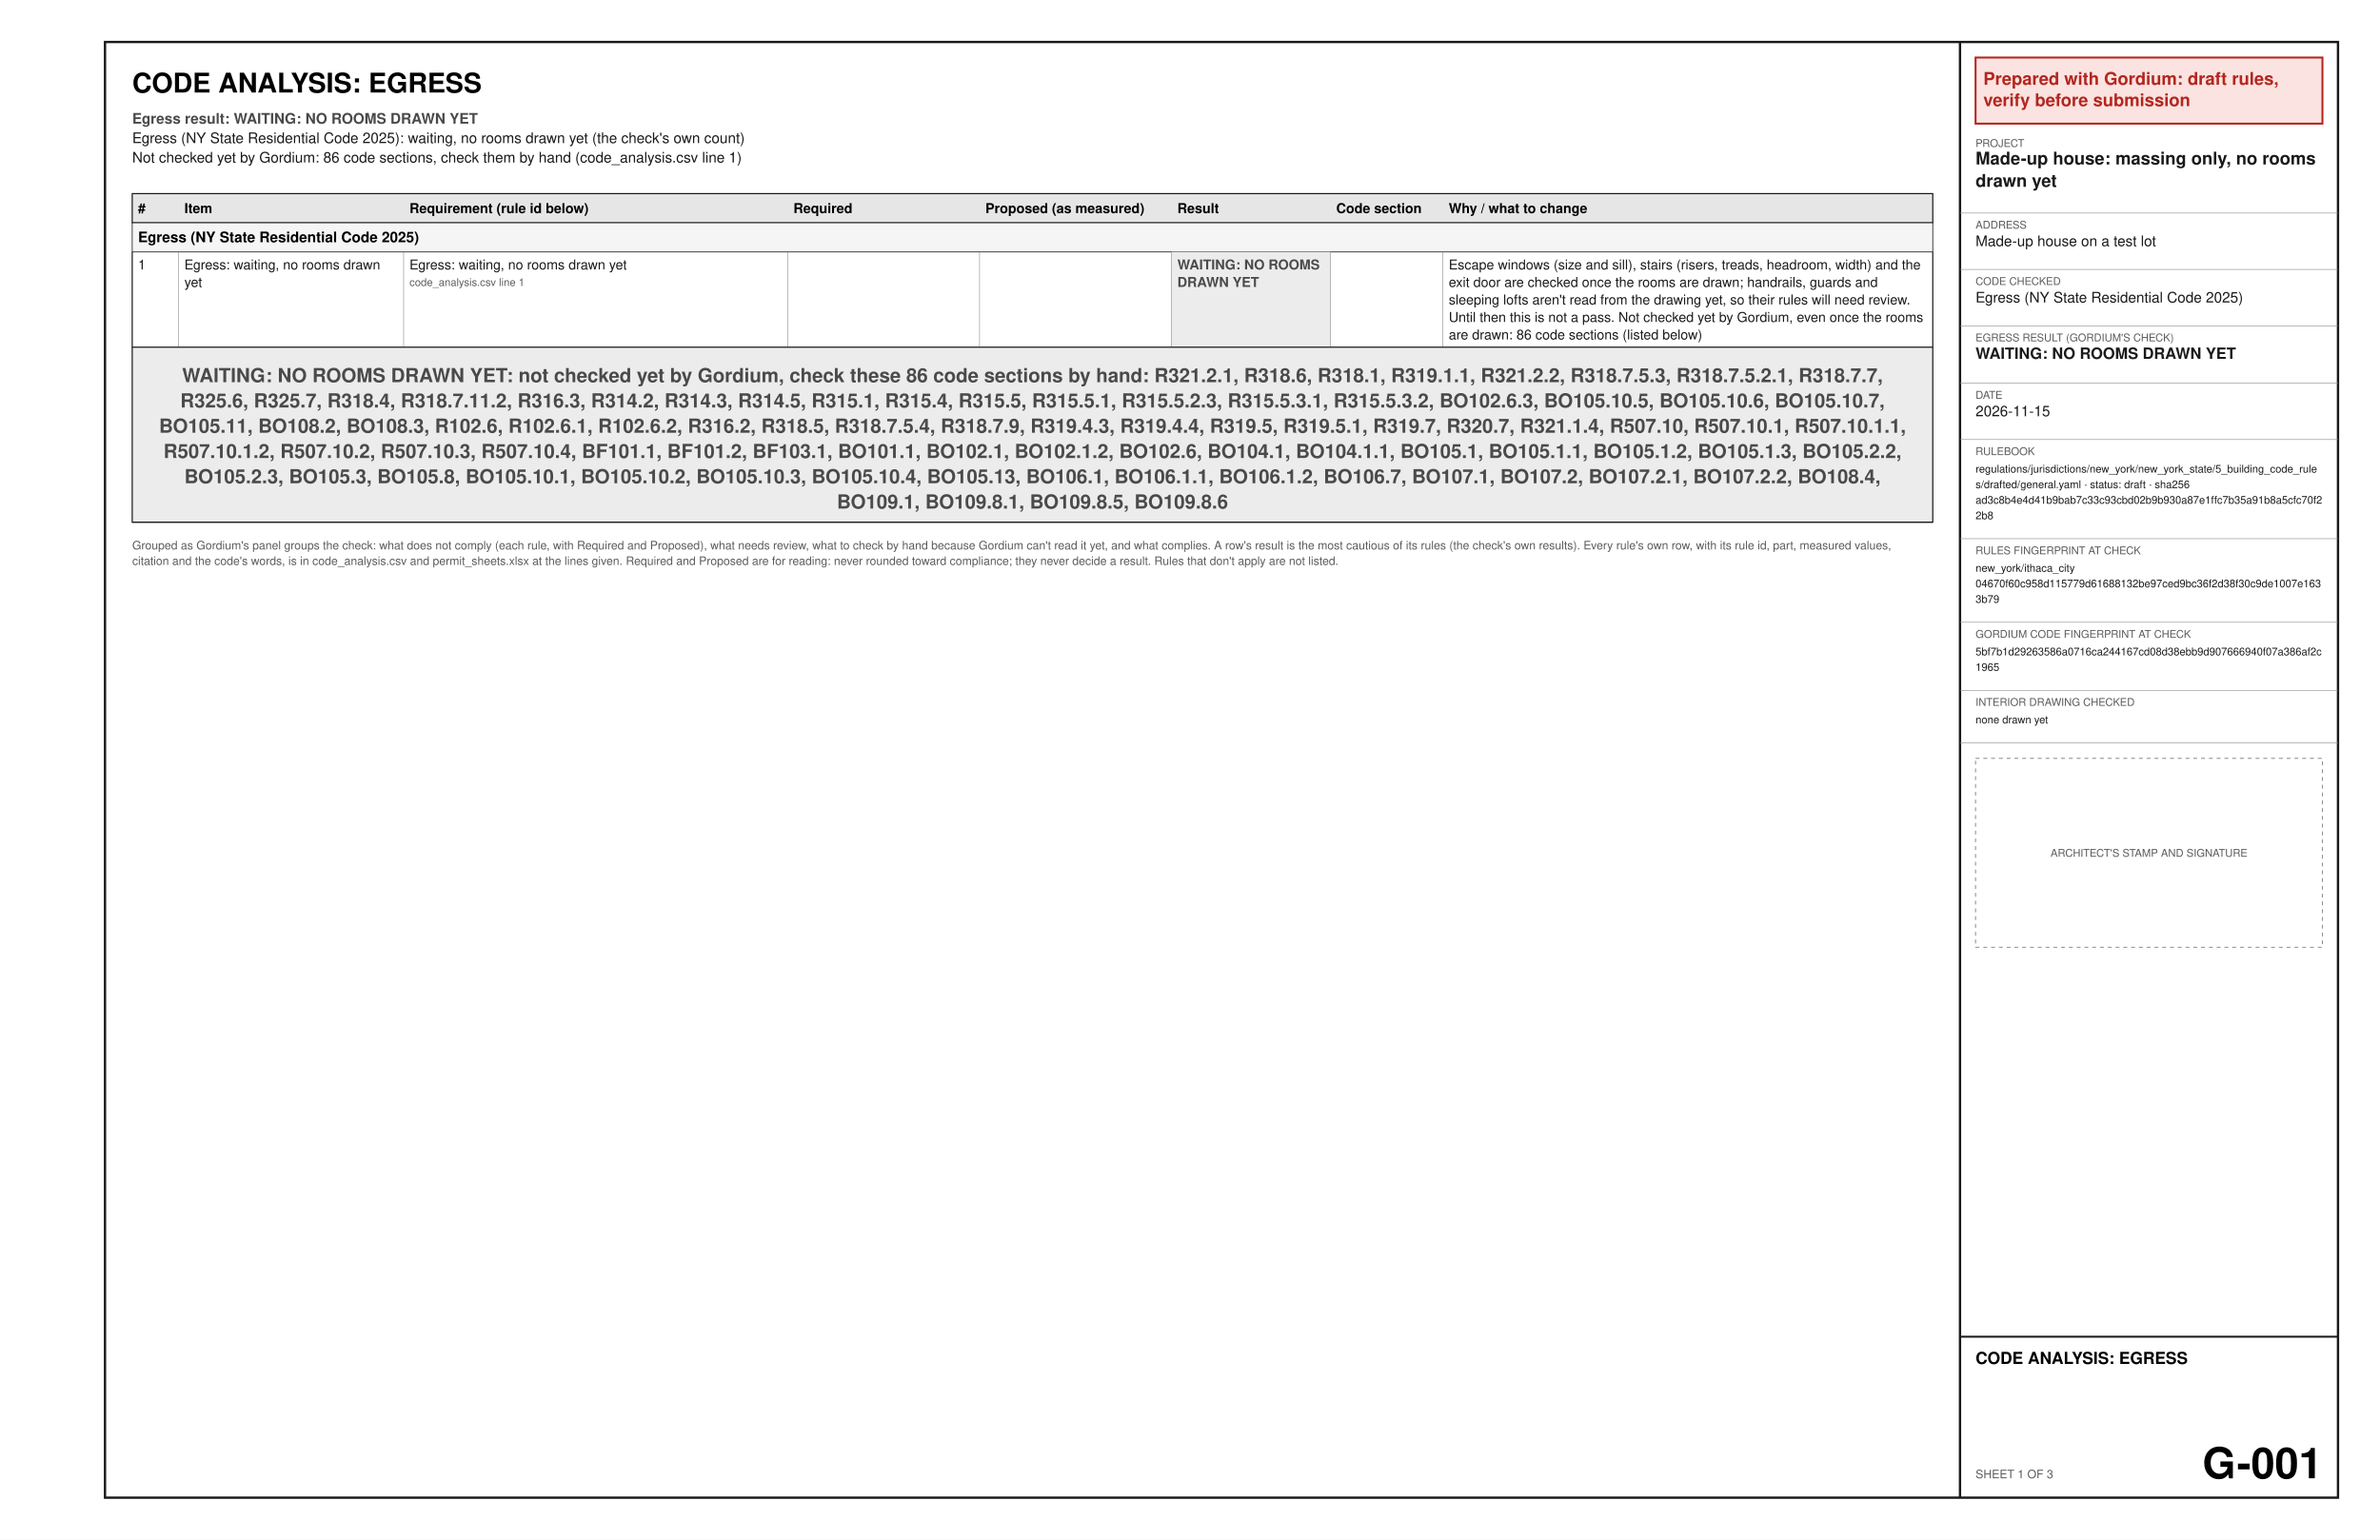
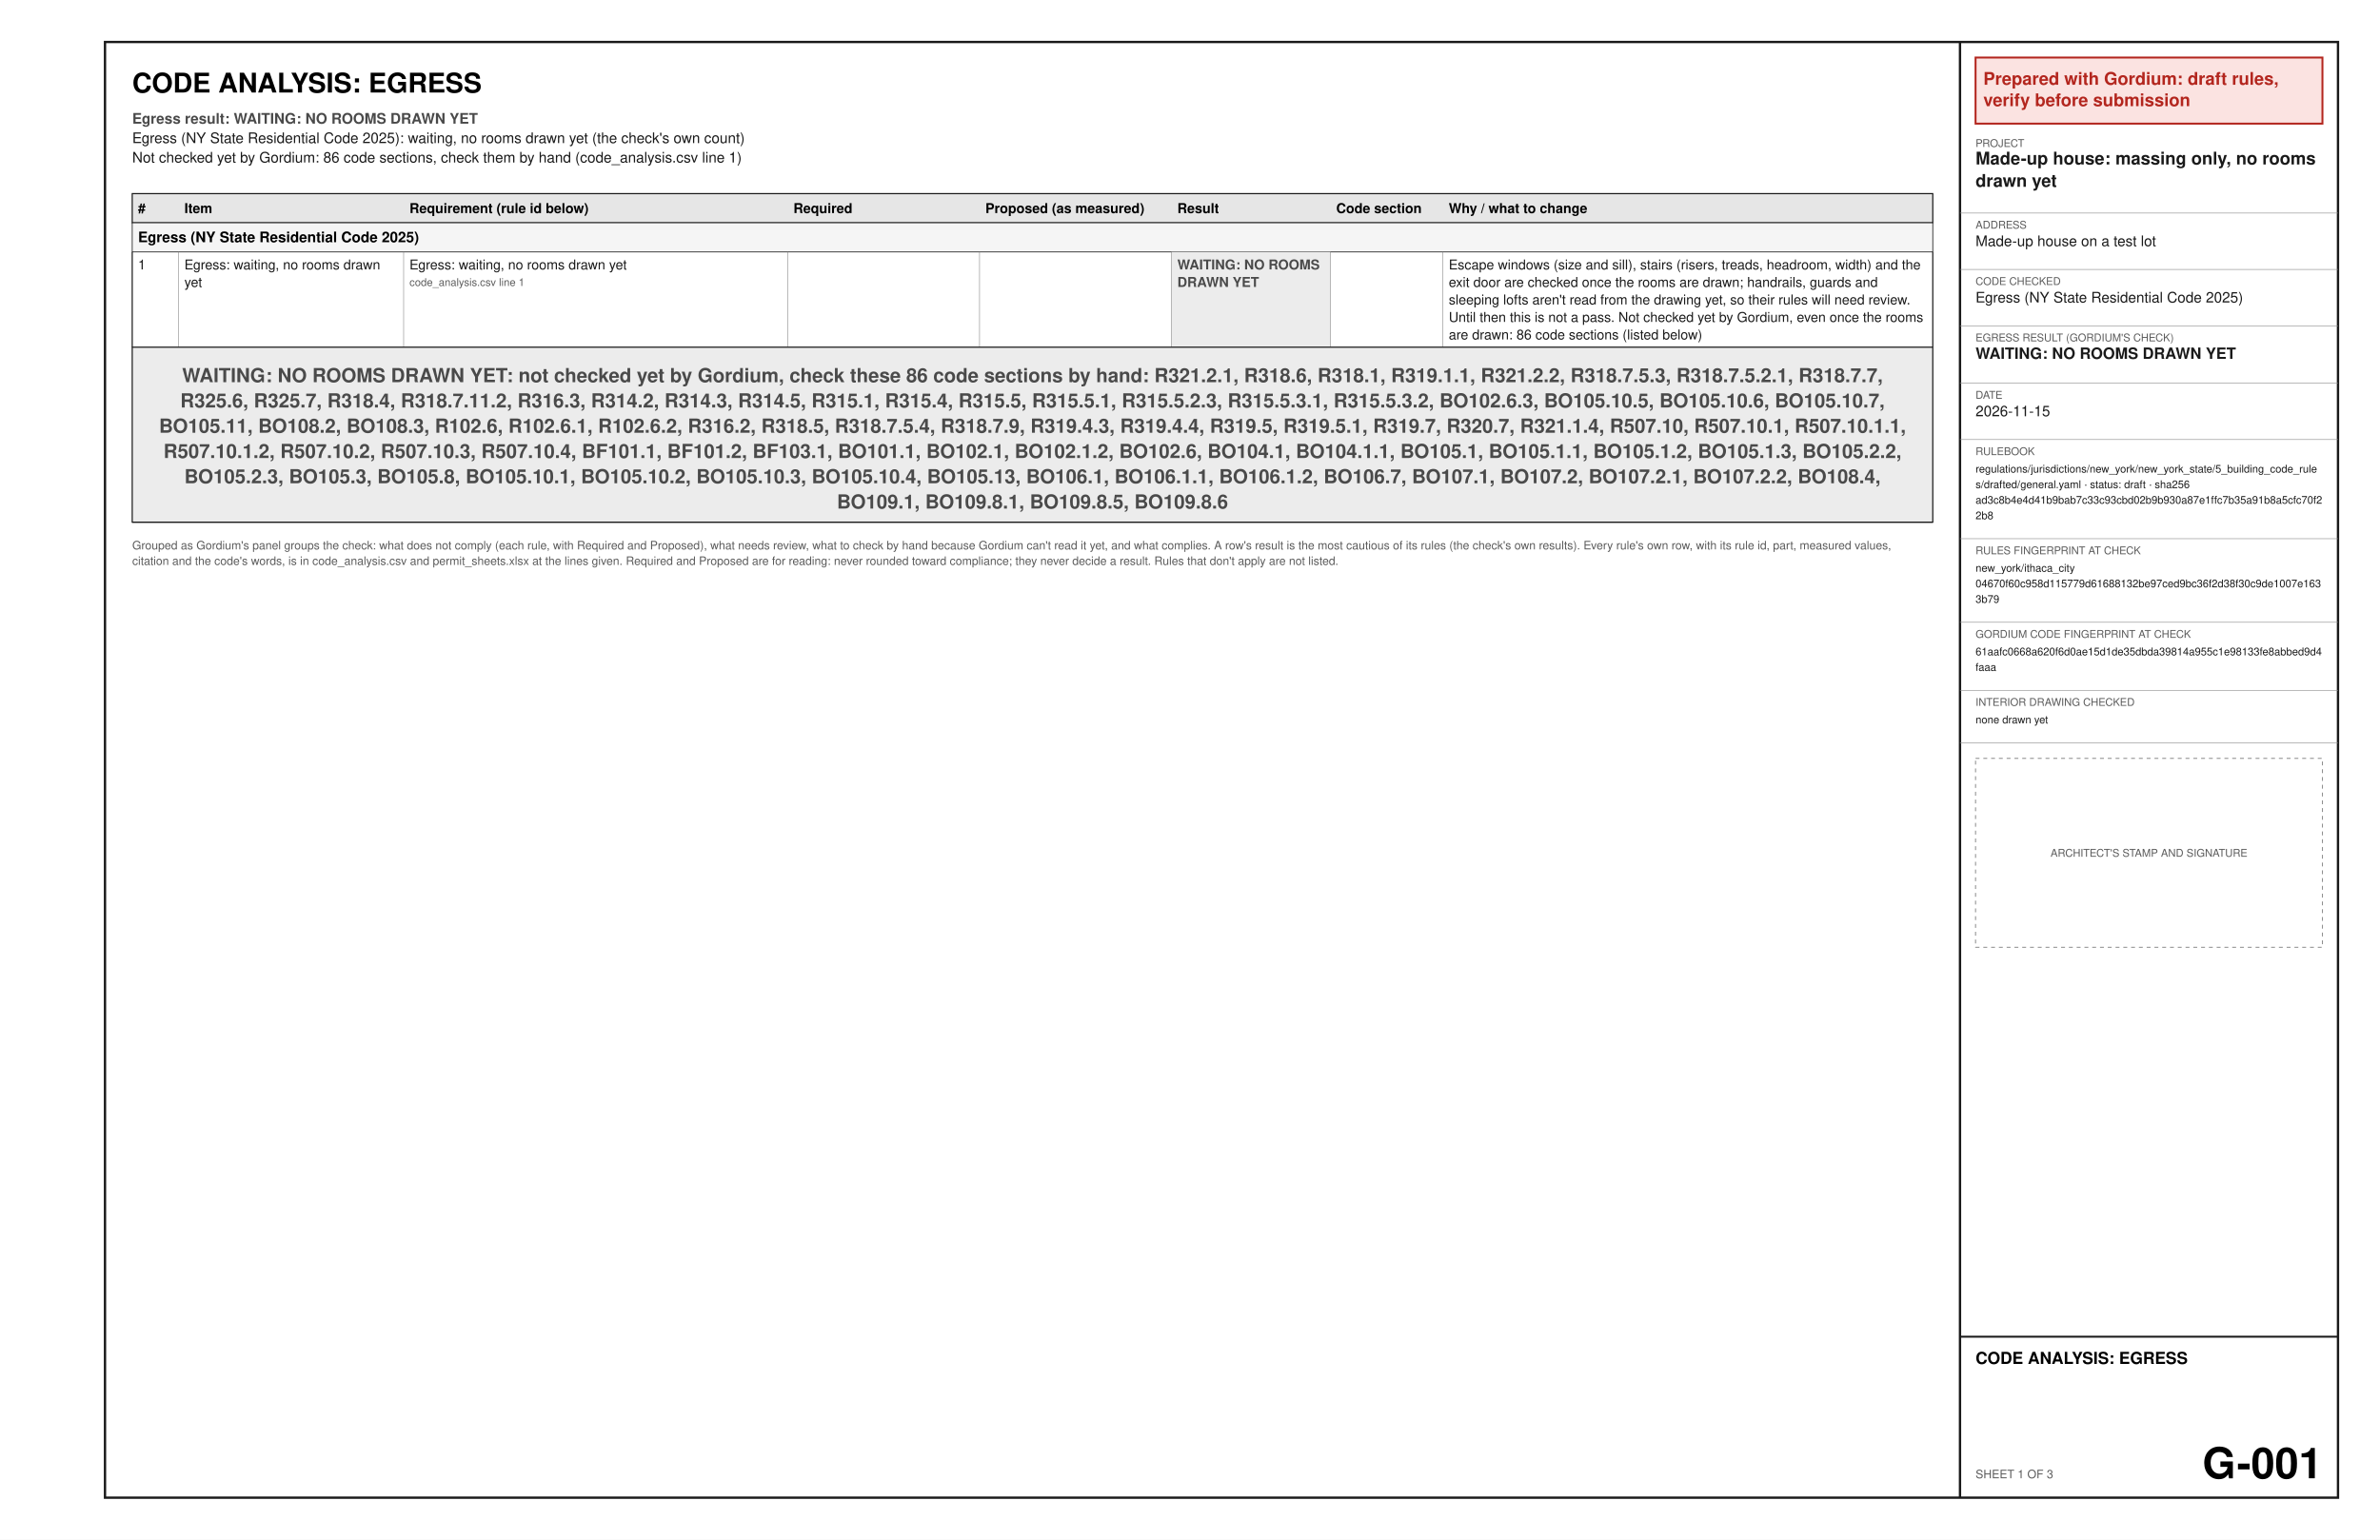
<svg xmlns="http://www.w3.org/2000/svg" width="17in" height="11in" viewBox="0 0 1224 792" font-family="Helvetica, Arial, sans-serif">
  <rect x="0" y="0" width="1224" height="792" fill="#ffffff" />
  <text x="68" y="47.6" font-size="14" font-weight="bold" text-anchor="start" fill="#000000" xml:space="preserve">CODE ANALYSIS: EGRESS</text>
  <text x="68" y="63.6" font-size="7.5" font-weight="bold" text-anchor="start" fill="#4a4a4a" xml:space="preserve">Egress result: WAITING: NO ROOMS DRAWN YET</text>
  <text x="68" y="73.6" font-size="7.5" text-anchor="start" fill="#1a1a1a" xml:space="preserve">Egress (NY State Residential Code 2025): waiting, no rooms drawn yet (the check's own count)</text>
  <text x="68" y="83.6" font-size="7.5" text-anchor="start" fill="#1a1a1a" xml:space="preserve">Not checked yet by Gordium: 86 code sections, check them by hand (code_analysis.csv line 1)</text>
  <polygon points="68,99.6 994,99.6 994,114.6 68,114.6" fill="#e6e6e6" stroke="#1a1a1a" stroke-width="0.6" />
  <text x="71" y="109.6" font-size="7" font-weight="bold" text-anchor="start" fill="#000000" xml:space="preserve">#</text>
  <text x="94.83" y="109.6" font-size="7" font-weight="bold" text-anchor="start" fill="#000000" xml:space="preserve">Item</text>
  <text x="210.58" y="109.6" font-size="7" font-weight="bold" text-anchor="start" fill="#000000" xml:space="preserve">Requirement (rule id below)</text>
  <text x="408.04" y="109.6" font-size="7" font-weight="bold" text-anchor="start" fill="#000000" xml:space="preserve">Required</text>
  <text x="506.76" y="109.6" font-size="7" font-weight="bold" text-anchor="start" fill="#000000" xml:space="preserve">Proposed (as measured)</text>
  <text x="605.49" y="109.6" font-size="7" font-weight="bold" text-anchor="start" fill="#000000" xml:space="preserve">Result</text>
  <text x="687.2" y="109.6" font-size="7" font-weight="bold" text-anchor="start" fill="#000000" xml:space="preserve">Code section</text>
  <text x="745.07" y="109.6" font-size="7" font-weight="bold" text-anchor="start" fill="#000000" xml:space="preserve">Why / what to change</text>
  <polygon points="68,114.6 994,114.6 994,129.6 68,129.6" fill="#f5f5f5" stroke="#1a1a1a" stroke-width="0.4" />
  <text x="71" y="124.6" font-size="7.5" font-weight="bold" text-anchor="start" fill="#000000" xml:space="preserve">Egress (NY State Residential Code 2025)</text>
  <text x="71" y="138.6" font-size="7" text-anchor="start" fill="#1a1a1a" xml:space="preserve">1</text>
  <text x="94.83" y="138.6" font-size="7" text-anchor="start" fill="#1a1a1a" xml:space="preserve">Egress: waiting, no rooms drawn</text>
  <text x="94.83" y="147.6" font-size="7" text-anchor="start" fill="#1a1a1a" xml:space="preserve">yet</text>
  <text x="210.58" y="138.6" font-size="7" text-anchor="start" fill="#1a1a1a" xml:space="preserve">Egress: waiting, no rooms drawn yet</text>
  <text x="210.58" y="147.1" font-size="5.5" text-anchor="start" fill="#5a5a5a" xml:space="preserve">code_analysis.csv line 1</text>
  <text x="408.04" y="138.6" font-size="7" text-anchor="start" fill="#1a1a1a" xml:space="preserve" />
  <text x="506.76" y="138.6" font-size="7" text-anchor="start" fill="#1a1a1a" xml:space="preserve" />
  <polygon points="602.49,129.6 684.2,129.6 684.2,178.6 602.49,178.6" fill="#ececec" />
  <text x="605.49" y="138.6" font-size="7" font-weight="bold" text-anchor="start" fill="#4a4a4a" xml:space="preserve">WAITING: NO ROOMS</text>
  <text x="605.49" y="147.6" font-size="7" font-weight="bold" text-anchor="start" fill="#4a4a4a" xml:space="preserve">DRAWN YET</text>
  <text x="687.2" y="138.6" font-size="7" text-anchor="start" fill="#1a1a1a" xml:space="preserve" />
  <text x="745.07" y="138.6" font-size="7" text-anchor="start" fill="#1a1a1a" xml:space="preserve">Escape windows (size and sill), stairs (risers, treads, headroom, width) and the</text>
  <text x="745.07" y="147.6" font-size="7" text-anchor="start" fill="#1a1a1a" xml:space="preserve">exit door are checked once the rooms are drawn; handrails, guards and</text>
  <text x="745.07" y="156.6" font-size="7" text-anchor="start" fill="#1a1a1a" xml:space="preserve">sleeping lofts aren't read from the drawing yet, so their rules will need review.</text>
  <text x="745.07" y="165.6" font-size="7" text-anchor="start" fill="#1a1a1a" xml:space="preserve">Until then this is not a pass. Not checked yet by Gordium, even once the rooms</text>
  <text x="745.07" y="174.6" font-size="7" text-anchor="start" fill="#1a1a1a" xml:space="preserve">are drawn: 86 code sections (listed below)</text>
  <line x1="68" y1="178.6" x2="994" y2="178.6" stroke="#8c8c8c" stroke-width="0.3" />
  <line x1="91.83" y1="129.6" x2="91.83" y2="178.6" stroke="#8c8c8c" stroke-width="0.3" />
  <line x1="207.58" y1="129.6" x2="207.58" y2="178.6" stroke="#8c8c8c" stroke-width="0.3" />
  <line x1="405.04" y1="129.6" x2="405.04" y2="178.6" stroke="#8c8c8c" stroke-width="0.3" />
  <line x1="503.76" y1="129.6" x2="503.76" y2="178.6" stroke="#8c8c8c" stroke-width="0.3" />
  <line x1="602.49" y1="129.6" x2="602.49" y2="178.6" stroke="#8c8c8c" stroke-width="0.3" />
  <line x1="684.2" y1="129.6" x2="684.2" y2="178.6" stroke="#8c8c8c" stroke-width="0.3" />
  <line x1="742.07" y1="129.6" x2="742.07" y2="178.6" stroke="#8c8c8c" stroke-width="0.3" />
  <line x1="68" y1="129.6" x2="68" y2="178.6" stroke="#1a1a1a" stroke-width="0.6" />
  <line x1="994" y1="129.6" x2="994" y2="178.6" stroke="#1a1a1a" stroke-width="0.6" />
  <polygon points="68,178.6 994,178.6 994,268.6 68,268.6" fill="#ececec" stroke="#1a1a1a" stroke-width="0.6" />
  <text x="531" y="196.6" font-size="10" font-weight="bold" text-anchor="middle" fill="#4a4a4a" xml:space="preserve">WAITING: NO ROOMS DRAWN YET: not checked yet by Gordium, check these 86 code sections by hand: R321.2.1, R318.6, R318.1, R319.1.1, R321.2.2, R318.7.5.3, R318.7.5.2.1, R318.7.7,</text>
  <text x="531" y="209.6" font-size="10" font-weight="bold" text-anchor="middle" fill="#4a4a4a" xml:space="preserve">R325.6, R325.7, R318.4, R318.7.11.2, R316.3, R314.2, R314.3, R314.5, R315.1, R315.4, R315.5, R315.5.1, R315.5.2.3, R315.5.3.1, R315.5.3.2, BO102.6.3, BO105.10.5, BO105.10.6, BO105.10.7,</text>
  <text x="531" y="222.6" font-size="10" font-weight="bold" text-anchor="middle" fill="#4a4a4a" xml:space="preserve">BO105.11, BO108.2, BO108.3, R102.6, R102.6.1, R102.6.2, R316.2, R318.5, R318.7.5.4, R318.7.9, R319.4.3, R319.4.4, R319.5, R319.5.1, R319.7, R320.7, R321.1.4, R507.10, R507.10.1, R507.10.1.1,</text>
  <text x="531" y="235.6" font-size="10" font-weight="bold" text-anchor="middle" fill="#4a4a4a" xml:space="preserve">R507.10.1.2, R507.10.2, R507.10.3, R507.10.4, BF101.1, BF101.2, BF103.1, BO101.1, BO102.1, BO102.1.2, BO102.6, BO104.1, BO104.1.1, BO105.1, BO105.1.1, BO105.1.2, BO105.1.3, BO105.2.2,</text>
  <text x="531" y="248.6" font-size="10" font-weight="bold" text-anchor="middle" fill="#4a4a4a" xml:space="preserve">BO105.2.3, BO105.3, BO105.8, BO105.10.1, BO105.10.2, BO105.10.3, BO105.10.4, BO105.13, BO106.1, BO106.1.1, BO106.1.2, BO106.7, BO107.1, BO107.2, BO107.2.1, BO107.2.2, BO108.4,</text>
  <text x="531" y="261.6" font-size="10" font-weight="bold" text-anchor="middle" fill="#4a4a4a" xml:space="preserve">BO109.1, BO109.8.1, BO109.8.5, BO109.8.6</text>
  <line x1="68" y1="268.6" x2="994" y2="268.6" stroke="#1a1a1a" stroke-width="0.6" />
  <text x="68" y="282.6" font-size="6" text-anchor="start" fill="#5a5a5a" xml:space="preserve">Grouped as Gordium's panel groups the check: what does not comply (each rule, with Required and Proposed), what needs review, what to check by hand because Gordium can't read it yet, and what complies. A row's result is the most cautious of its rules (the check's own results). Every rule's own row, with its rule id, part, measured values,</text>
  <text x="68" y="290.6" font-size="6" text-anchor="start" fill="#5a5a5a" xml:space="preserve">citation and the code's words, is in code_analysis.csv and permit_sheets.xlsx at the lines given. Required and Proposed are for reading: never rounded toward compliance; they never decide a result. Rules that don't apply are not listed.</text>
  <polygon points="54,21.6 1202.4,21.6 1202.4,770.4 54,770.4" fill="none" stroke="#1a1a1a" stroke-width="1.2" />
  <line x1="1008" y1="21.6" x2="1008" y2="770.4" stroke="#1a1a1a" stroke-width="1.2" />
  <polygon points="1016,29.6 1194.4,29.6 1194.4,63.6 1016,63.6" fill="#fbe3e1" stroke="#b3261e" stroke-width="1" />
  <text x="1020" y="43.6" font-size="9" font-weight="bold" text-anchor="start" fill="#b3261e" xml:space="preserve">Prepared with Gordium: draft rules,</text>
  <text x="1020" y="54.6" font-size="9" font-weight="bold" text-anchor="start" fill="#b3261e" xml:space="preserve">verify before submission</text>
  <text x="1016" y="75.6" font-size="5.5" text-anchor="start" fill="#5a5a5a" xml:space="preserve">PROJECT</text>
  <text x="1016" y="84.6" font-size="9" font-weight="bold" text-anchor="start" fill="#1a1a1a" xml:space="preserve">Made-up house: massing only, no rooms</text>
  <text x="1016" y="96.1" font-size="9" font-weight="bold" text-anchor="start" fill="#1a1a1a" xml:space="preserve">drawn yet</text>
  <line x1="1008" y1="109.6" x2="1202.4" y2="109.6" stroke="#8c8c8c" stroke-width="0.3" />
  <text x="1016" y="117.6" font-size="5.5" text-anchor="start" fill="#5a5a5a" xml:space="preserve">ADDRESS</text>
  <text x="1016" y="126.6" font-size="7.5" text-anchor="start" fill="#1a1a1a" xml:space="preserve">Made-up house on a test lot</text>
  <line x1="1008" y1="138.6" x2="1202.4" y2="138.6" stroke="#8c8c8c" stroke-width="0.3" />
  <text x="1016" y="146.6" font-size="5.5" text-anchor="start" fill="#5a5a5a" xml:space="preserve">CODE CHECKED</text>
  <text x="1016" y="155.6" font-size="7.5" text-anchor="start" fill="#1a1a1a" xml:space="preserve">Egress (NY State Residential Code 2025)</text>
  <line x1="1008" y1="167.6" x2="1202.4" y2="167.6" stroke="#8c8c8c" stroke-width="0.3" />
  <text x="1016" y="175.6" font-size="5.5" text-anchor="start" fill="#5a5a5a" xml:space="preserve">EGRESS RESULT (GORDIUM'S CHECK)</text>
  <text x="1016" y="184.6" font-size="8" font-weight="bold" text-anchor="start" fill="#1a1a1a" xml:space="preserve">WAITING: NO ROOMS DRAWN YET</text>
  <line x1="1008" y1="197.1" x2="1202.4" y2="197.1" stroke="#8c8c8c" stroke-width="0.3" />
  <text x="1016" y="205.1" font-size="5.5" text-anchor="start" fill="#5a5a5a" xml:space="preserve">DATE</text>
  <text x="1016" y="214.1" font-size="7.5" text-anchor="start" fill="#1a1a1a" xml:space="preserve">2026-11-15</text>
  <line x1="1008" y1="226.1" x2="1202.4" y2="226.1" stroke="#8c8c8c" stroke-width="0.3" />
  <text x="1016" y="234.1" font-size="5.5" text-anchor="start" fill="#5a5a5a" xml:space="preserve">RULEBOOK</text>
  <text x="1016" y="243.1" font-size="5.5" text-anchor="start" fill="#1a1a1a" xml:space="preserve">regulations/jurisdictions/new_york/new_york_state/5_building_code_rule</text>
  <text x="1016" y="251.1" font-size="5.5" text-anchor="start" fill="#1a1a1a" xml:space="preserve">s/drafted/general.yaml · status: draft · sha256</text>
  <text x="1016" y="259.1" font-size="5.5" text-anchor="start" fill="#1a1a1a" xml:space="preserve">ad3c8b4e4d41b9bab7c33c93cbd02b9b930a87e1ffc7b35a91b8a5cfc70f2</text>
  <text x="1016" y="267.1" font-size="5.5" text-anchor="start" fill="#1a1a1a" xml:space="preserve">2b8</text>
  <line x1="1008" y1="277.1" x2="1202.4" y2="277.1" stroke="#8c8c8c" stroke-width="0.3" />
  <text x="1016" y="285.1" font-size="5.5" text-anchor="start" fill="#5a5a5a" xml:space="preserve">RULES FINGERPRINT AT CHECK</text>
  <text x="1016" y="294.1" font-size="5.5" text-anchor="start" fill="#1a1a1a" xml:space="preserve">new_york/ithaca_city</text>
  <text x="1016" y="302.1" font-size="5.5" text-anchor="start" fill="#1a1a1a" xml:space="preserve">04670f60c958d115779d61688132be97ced9bc36f2d38f30c9de1007e163</text>
  <text x="1016" y="310.1" font-size="5.5" text-anchor="start" fill="#1a1a1a" xml:space="preserve">3b79</text>
  <line x1="1008" y1="320.1" x2="1202.4" y2="320.1" stroke="#8c8c8c" stroke-width="0.3" />
  <text x="1016" y="328.1" font-size="5.5" text-anchor="start" fill="#5a5a5a" xml:space="preserve">GORDIUM CODE FINGERPRINT AT CHECK</text>
-   <text x="1016" y="337.1" font-size="5.5" text-anchor="start" fill="#1a1a1a" xml:space="preserve">5bf7b1d29263586a0716ca244167cd08d38ebb9d907666940f07a386af2c</text>
-   <text x="1016" y="345.1" font-size="5.5" text-anchor="start" fill="#1a1a1a" xml:space="preserve">1965</text>
+   <text x="1016" y="337.1" font-size="5.5" text-anchor="start" fill="#1a1a1a" xml:space="preserve">61aafc0668a620f6d0ae15d1de35dbda39814a955c1e98133fe8abbed9d4</text>
+   <text x="1016" y="345.1" font-size="5.5" text-anchor="start" fill="#1a1a1a" xml:space="preserve">faaa</text>
  <line x1="1008" y1="355.1" x2="1202.4" y2="355.1" stroke="#8c8c8c" stroke-width="0.3" />
  <text x="1016" y="363.1" font-size="5.5" text-anchor="start" fill="#5a5a5a" xml:space="preserve">INTERIOR DRAWING CHECKED</text>
  <text x="1016" y="372.1" font-size="5.5" text-anchor="start" fill="#1a1a1a" xml:space="preserve">none drawn yet</text>
  <line x1="1008" y1="382.1" x2="1202.4" y2="382.1" stroke="#8c8c8c" stroke-width="0.3" />
  <polygon points="1016,390.1 1194.4,390.1 1194.4,487.3 1016,487.3" fill="none" stroke="#8c8c8c" stroke-width="0.5" stroke-dasharray="2 2" />
  <text x="1105.2" y="440.7" font-size="5.5" text-anchor="middle" fill="#5a5a5a" xml:space="preserve">ARCHITECT'S STAMP AND SIGNATURE</text>
  <line x1="1008" y1="687.6" x2="1202.4" y2="687.6" stroke="#1a1a1a" stroke-width="1" />
  <text x="1016" y="701.6" font-size="8.5" font-weight="bold" text-anchor="start" fill="#000000" xml:space="preserve">CODE ANALYSIS: EGRESS</text>
  <text x="1016" y="760.4" font-size="6" text-anchor="start" fill="#5a5a5a" xml:space="preserve">SHEET 1 OF 3</text>
  <text x="1194.4" y="760.4" font-size="22" font-weight="bold" text-anchor="end" fill="#000000" xml:space="preserve">G-001</text>
</svg>
